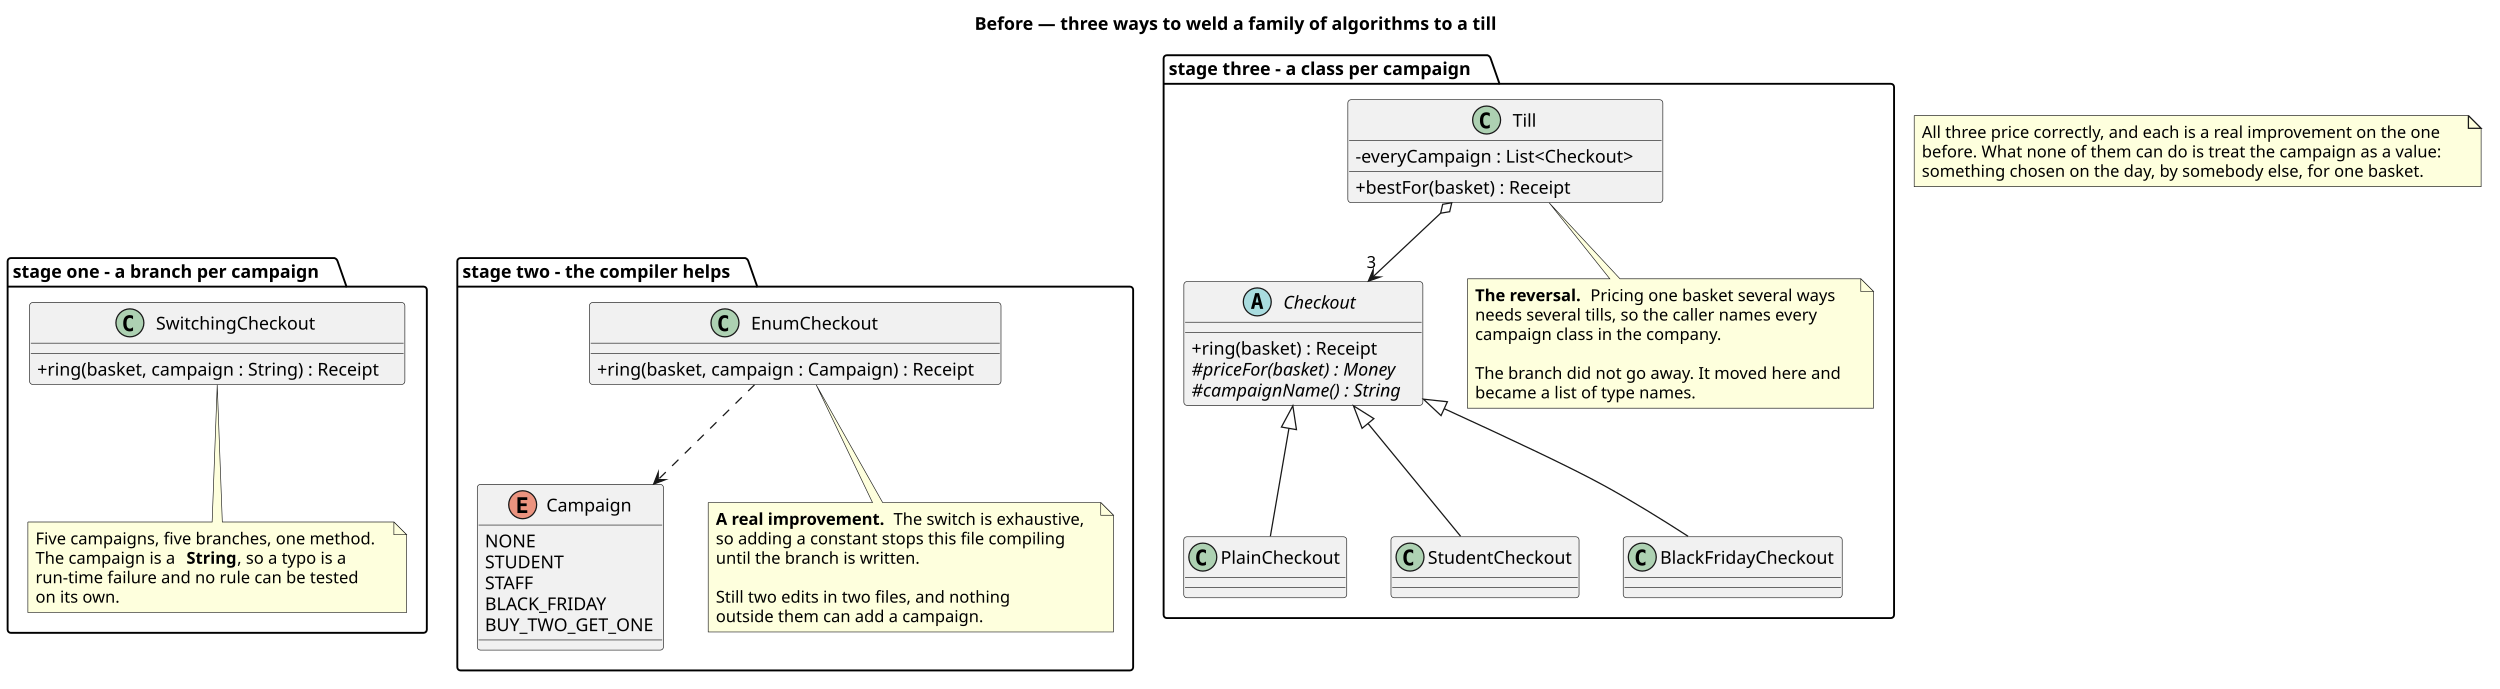
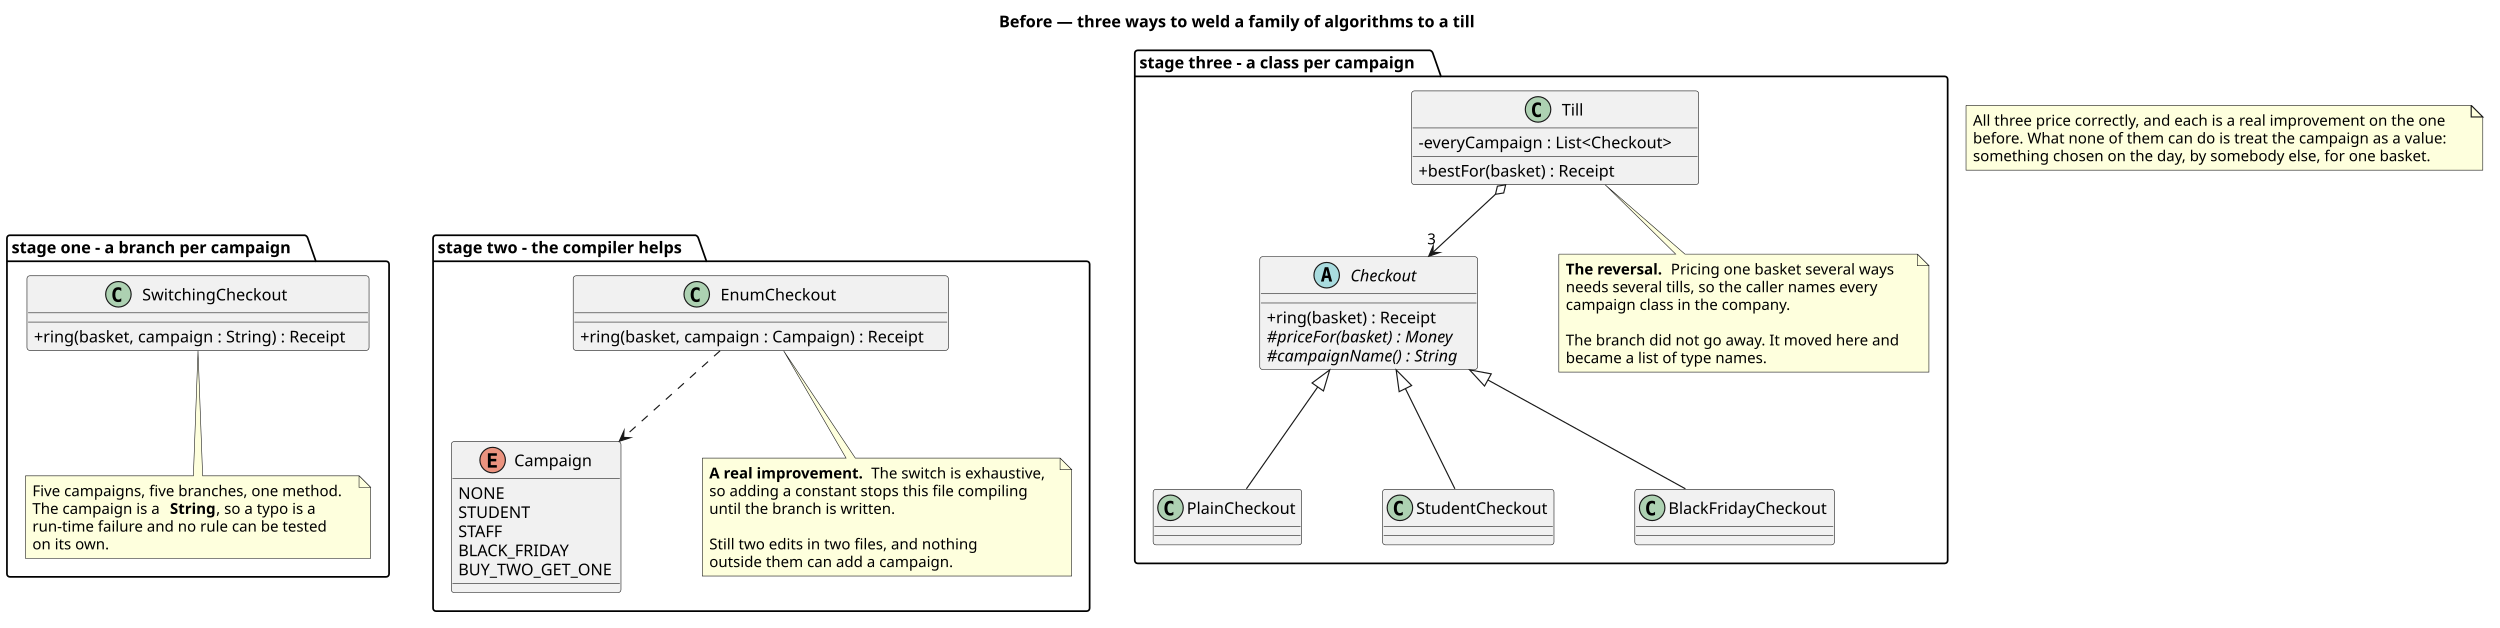
- <svg xmlns="http://www.w3.org/2000/svg" contentStyleType="text/css" data-diagram-type="CLASS" height="542px" preserveAspectRatio="none" style="width:1968px;height:542px;background:#FFFFFF;" version="1.1" viewBox="0 0 1968 542" width="1968px" zoomAndPan="magnify">
+ <svg xmlns="http://www.w3.org/2000/svg" contentStyleType="text/css" data-diagram-type="CLASS" height="542px" preserveAspectRatio="none" style="width:2159px;height:542px;background:#FFFFFF;" version="1.1" viewBox="0 0 2159 542" width="2159px" zoomAndPan="magnify">
  <defs />
  <g>
-     <g class="title" data-source-line="2">
-       <text fill="#000000" font-family="sans-serif" font-size="14" font-weight="700" lengthAdjust="spacing" textLength="426.727" x="767.204" y="23.535">Before — three ways to weld a family of algorithms to a till</text>
+     <g class="title" data-source-line="11">
+       <text fill="#000000" font-family="sans-serif" font-size="14" font-weight="700" lengthAdjust="spacing" textLength="426.727" x="862.704" y="23.535">Before — three ways to weld a family of algorithms to a till</text>
    </g>
-     <g class="cluster" data-qualified-name="stage one - a branch per campaign" data-source-line="4" id="ent0001">
+     <g class="cluster" data-qualified-name="stage one - a branch per campaign" data-source-line="13" id="ent0001">
      <path d="M8.5,203.148 L263.257,203.148 A3.75,3.75 0 0 1 265.757,205.648 L272.757,225.637 L333.5,225.637 A2.5,2.5 0 0 1 336,228.137 L336,495.668 A2.5,2.5 0 0 1 333.5,498.168 L8.5,498.168 A2.5,2.5 0 0 1 6,495.668 L6,205.648 A2.5,2.5 0 0 1 8.5,203.148" fill="none" style="stroke:#000000;stroke-width:1.5;" />
      <line style="stroke:#000000;stroke-width:1.5;" x1="6" x2="272.757" y1="225.637" y2="225.637" />
      <text fill="#000000" font-family="sans-serif" font-size="14" font-weight="700" lengthAdjust="spacing" textLength="253.757" x="10" y="218.683">stage one - a branch per campaign</text>
    </g>
-     <g class="cluster" data-qualified-name="stage two - the compiler helps" data-source-line="16" id="ent0006">
-       <path d="M362.5,203.148 L586.598,203.148 A3.75,3.75 0 0 1 589.098,205.648 L596.098,225.637 L889.5,225.637 A2.5,2.5 0 0 1 892,228.137 L892,525.268 A2.5,2.5 0 0 1 889.5,527.768 L362.5,527.768 A2.5,2.5 0 0 1 360,525.268 L360,205.648 A2.5,2.5 0 0 1 362.5,203.148" fill="none" style="stroke:#000000;stroke-width:1.5;" />
-       <line style="stroke:#000000;stroke-width:1.5;" x1="360" x2="596.098" y1="225.637" y2="225.637" />
-       <text fill="#000000" font-family="sans-serif" font-size="14" font-weight="700" lengthAdjust="spacing" textLength="223.098" x="364" y="218.683">stage two - the compiler helps</text>
+     <g class="cluster" data-qualified-name="stage two - the compiler helps" data-source-line="25" id="ent0006">
+       <path d="M376.5,203.148 L600.598,203.148 A3.75,3.75 0 0 1 603.098,205.648 L610.098,225.637 L938.5,225.637 A2.5,2.5 0 0 1 941,228.137 L941,525.268 A2.5,2.5 0 0 1 938.5,527.768 L376.5,527.768 A2.5,2.5 0 0 1 374,525.268 L374,205.648 A2.5,2.5 0 0 1 376.5,203.148" fill="none" style="stroke:#000000;stroke-width:1.5;" />
+       <line style="stroke:#000000;stroke-width:1.5;" x1="374" x2="610.098" y1="225.637" y2="225.637" />
+       <text fill="#000000" font-family="sans-serif" font-size="14" font-weight="700" lengthAdjust="spacing" textLength="223.098" x="378" y="218.683">stage two - the compiler helps</text>
    </g>
-     <g class="cluster" data-qualified-name="stage three - a class per campaign" data-source-line="38" id="ent0013">
-       <path d="M918.5,43.488 L1170.912,43.488 A3.75,3.75 0 0 1 1173.412,45.988 L1180.412,65.977 L1488.5,65.977 A2.5,2.5 0 0 1 1491,68.477 L1491,484.048 A2.5,2.5 0 0 1 1488.5,486.548 L918.5,486.548 A2.5,2.5 0 0 1 916,484.048 L916,45.988 A2.5,2.5 0 0 1 918.5,43.488" fill="none" style="stroke:#000000;stroke-width:1.5;" />
-       <line style="stroke:#000000;stroke-width:1.5;" x1="916" x2="1180.412" y1="65.977" y2="65.977" />
-       <text fill="#000000" font-family="sans-serif" font-size="14" font-weight="700" lengthAdjust="spacing" textLength="251.412" x="920" y="59.023">stage three - a class per campaign</text>
+     <g class="cluster" data-qualified-name="stage three - a class per campaign" data-source-line="46" id="ent0012">
+       <path d="M982.5,43.488 L1234.912,43.488 A3.75,3.75 0 0 1 1237.412,45.988 L1244.412,65.977 L1679.5,65.977 A2.5,2.5 0 0 1 1682,68.477 L1682,484.048 A2.5,2.5 0 0 1 1679.5,486.548 L982.5,486.548 A2.5,2.5 0 0 1 980,484.048 L980,45.988 A2.5,2.5 0 0 1 982.5,43.488" fill="none" style="stroke:#000000;stroke-width:1.5;" />
+       <line style="stroke:#000000;stroke-width:1.5;" x1="980" x2="1244.412" y1="65.977" y2="65.977" />
+       <text fill="#000000" font-family="sans-serif" font-size="14" font-weight="700" lengthAdjust="spacing" textLength="251.412" x="984" y="59.023">stage three - a class per campaign</text>
    </g>
-     <g class="entity" data-qualified-name="stage one - a branch per campaign.SwitchingCheckout" data-source-line="5" id="ent0002">
+     <g class="entity" data-qualified-name="stage one - a branch per campaign.SwitchingCheckout" data-source-line="14" id="ent0002">
      <rect fill="#F1F1F1" height="64.488" rx="2.5" ry="2.5" style="stroke:#181818;stroke-width:0.5;" width="295.432" x="23.28" y="238.148" />
      <ellipse cx="102.252" cy="254.148" fill="#ADD1B2" rx="11" ry="11" style="stroke:#181818;stroke-width:1;" />
      <path d="M104.725,260.291 Q104.144,260.59 103.505,260.74 Q102.866,260.889 102.16,260.889 Q99.653,260.889 98.334,259.237 Q97.014,257.585 97.014,254.464 Q97.014,251.335 98.334,249.683 Q99.653,248.031 102.16,248.031 Q102.866,248.031 103.513,248.18 Q104.161,248.33 104.725,248.629 L104.725,251.351 Q104.094,250.77 103.501,250.501 Q102.907,250.231 102.277,250.231 Q100.932,250.231 100.247,251.298 Q99.562,252.364 99.562,254.464 Q99.562,256.556 100.247,257.623 Q100.932,258.689 102.277,258.689 Q102.907,258.689 103.501,258.42 Q104.094,258.15 104.725,257.569 Z " fill="#000000" />
      <text fill="#000000" font-family="sans-serif" font-size="14" lengthAdjust="spacing" textLength="128.987" x="122.752" y="259.439">SwitchingCheckout</text>
      <line style="stroke:#181818;stroke-width:0.5;" x1="24.28" x2="317.712" y1="270.148" y2="270.148" />
      <line style="stroke:#181818;stroke-width:0.5;" x1="24.28" x2="317.712" y1="278.148" y2="278.148" />
      <text fill="#000000" font-family="sans-serif" font-size="14" lengthAdjust="spacing" textLength="283.432" x="29.28" y="295.683">+ring(basket, campaign : String) : Receipt</text>
    </g>
-     <g class="entity" data-qualified-name="stage one - a branch per campaign.GMN3" data-source-line="9" id="ent0004">
+     <g class="entity" data-qualified-name="stage one - a branch per campaign.GMN3" data-source-line="18" id="ent0004">
      <path d="M21.94,410.928 L21.94,482.171 A0,0 0 0 0 21.94,482.171 L320.066,482.171 A0,0 0 0 0 320.066,482.171 L320.066,420.928 L310.066,410.928 L175,410.928 L171,302.928 L167,410.928 L21.94,410.928 A0,0 0 0 0 21.94,410.928" fill="#FEFFDD" style="stroke:#181818;stroke-width:0.5;" />
      <path d="M310.066,410.928 L310.066,420.928 L320.066,420.928 L310.066,410.928" fill="#FEFFDD" style="stroke:#181818;stroke-width:0.5;" />
      <text fill="#000000" font-family="sans-serif" font-size="13" lengthAdjust="spacing" textLength="277.126" x="27.94" y="428.497">Five campaigns, five branches, one method.</text>
      <text fill="#000000" font-family="sans-serif" font-size="13" lengthAdjust="spacing" textLength="114.702" x="27.94" y="443.807">The campaign is a</text>
      <text fill="#000000" font-family="sans-serif" font-size="13" font-weight="700" lengthAdjust="spacing" textLength="39.946" x="146.755" y="443.807">String</text>
      <text fill="#000000" font-family="sans-serif" font-size="13" lengthAdjust="spacing" textLength="91.857" x="186.701" y="443.807">, so a typo is a</text>
      <text fill="#000000" font-family="sans-serif" font-size="13" lengthAdjust="spacing" textLength="266.094" x="27.94" y="459.118">run-time failure and no rule can be tested</text>
      <text fill="#000000" font-family="sans-serif" font-size="13" lengthAdjust="spacing" textLength="69.71" x="27.94" y="474.428">on its own.</text>
    </g>
-     <g class="entity" data-qualified-name="stage two - the compiler helps.Campaign" data-source-line="17" id="ent0007">
-       <rect fill="#F1F1F1" height="130.441" rx="2.5" ry="2.5" style="stroke:#181818;stroke-width:0.5;" width="146.545" x="375.73" y="381.328" />
-       <ellipse cx="411.452" cy="397.328" fill="#EB937F" rx="11" ry="11" style="stroke:#181818;stroke-width:1;" />
-       <path d="M415.066,403.828 L407.346,403.828 L407.346,391.435 L415.066,391.435 L415.066,393.593 L409.795,393.593 L409.795,396.266 L414.568,396.266 L414.568,398.425 L409.795,398.425 L409.795,401.67 L415.066,401.67 Z " fill="#000000" />
-       <text fill="#000000" font-family="sans-serif" font-size="14" lengthAdjust="spacing" textLength="68.496" x="430.057" y="402.619">Campaign</text>
-       <line style="stroke:#181818;stroke-width:0.5;" x1="376.73" x2="521.275" y1="413.328" y2="413.328" />
-       <text fill="#000000" font-family="sans-serif" font-size="14" lengthAdjust="spacing" textLength="39.149" x="381.73" y="430.863">NONE</text>
-       <text fill="#000000" font-family="sans-serif" font-size="14" lengthAdjust="spacing" textLength="63.362" x="381.73" y="447.352">STUDENT</text>
-       <text fill="#000000" font-family="sans-serif" font-size="14" lengthAdjust="spacing" textLength="41.063" x="381.73" y="463.84">STAFF</text>
-       <text fill="#000000" font-family="sans-serif" font-size="14" lengthAdjust="spacing" textLength="100.263" x="381.73" y="480.328">BLACK_FRIDAY</text>
-       <text fill="#000000" font-family="sans-serif" font-size="14" lengthAdjust="spacing" textLength="134.545" x="381.73" y="496.817">BUY_TWO_GET_ONE</text>
-       <line style="stroke:#181818;stroke-width:0.5;" x1="376.73" x2="521.275" y1="503.77" y2="503.77" />
+     <g class="entity" data-qualified-name="stage two - the compiler helps.Campaign" data-source-line="26" id="ent0007">
+       <rect fill="#F1F1F1" height="130.441" rx="2.5" ry="2.5" style="stroke:#181818;stroke-width:0.5;" width="146.545" x="389.73" y="381.328" />
+       <ellipse cx="425.452" cy="397.328" fill="#EB937F" rx="11" ry="11" style="stroke:#181818;stroke-width:1;" />
+       <path d="M429.066,403.828 L421.346,403.828 L421.346,391.435 L429.066,391.435 L429.066,393.593 L423.795,393.593 L423.795,396.266 L428.568,396.266 L428.568,398.425 L423.795,398.425 L423.795,401.67 L429.066,401.67 Z " fill="#000000" />
+       <text fill="#000000" font-family="sans-serif" font-size="14" lengthAdjust="spacing" textLength="68.496" x="444.057" y="402.619">Campaign</text>
+       <line style="stroke:#181818;stroke-width:0.5;" x1="390.73" x2="535.275" y1="413.328" y2="413.328" />
+       <text fill="#000000" font-family="sans-serif" font-size="14" lengthAdjust="spacing" textLength="39.149" x="395.73" y="430.863">NONE</text>
+       <text fill="#000000" font-family="sans-serif" font-size="14" lengthAdjust="spacing" textLength="63.362" x="395.73" y="447.352">STUDENT</text>
+       <text fill="#000000" font-family="sans-serif" font-size="14" lengthAdjust="spacing" textLength="41.063" x="395.73" y="463.84">STAFF</text>
+       <text fill="#000000" font-family="sans-serif" font-size="14" lengthAdjust="spacing" textLength="100.263" x="395.73" y="480.328">BLACK_FRIDAY</text>
+       <text fill="#000000" font-family="sans-serif" font-size="14" lengthAdjust="spacing" textLength="134.545" x="395.73" y="496.817">BUY_TWO_GET_ONE</text>
+       <line style="stroke:#181818;stroke-width:0.5;" x1="390.73" x2="535.275" y1="503.77" y2="503.77" />
    </g>
-     <g class="entity" data-qualified-name="stage two - the compiler helps.EnumCheckout" data-source-line="24" id="ent0008">
-       <rect fill="#F1F1F1" height="64.488" rx="2.5" ry="2.5" style="stroke:#181818;stroke-width:0.5;" width="323.958" x="464.02" y="238.148" />
-       <ellipse cx="570.705" cy="254.148" fill="#ADD1B2" rx="11" ry="11" style="stroke:#181818;stroke-width:1;" />
-       <path d="M573.178,260.291 Q572.597,260.59 571.958,260.74 Q571.319,260.889 570.613,260.889 Q568.106,260.889 566.787,259.237 Q565.467,257.585 565.467,254.464 Q565.467,251.335 566.787,249.683 Q568.106,248.031 570.613,248.031 Q571.319,248.031 571.966,248.18 Q572.614,248.33 573.178,248.629 L573.178,251.351 Q572.547,250.77 571.954,250.501 Q571.36,250.231 570.73,250.231 Q569.385,250.231 568.7,251.298 Q568.015,252.364 568.015,254.464 Q568.015,256.556 568.7,257.623 Q569.385,258.689 570.73,258.689 Q571.36,258.689 571.954,258.42 Q572.547,258.15 573.178,257.569 Z " fill="#000000" />
-       <text fill="#000000" font-family="sans-serif" font-size="14" lengthAdjust="spacing" textLength="102.088" x="591.205" y="259.439">EnumCheckout</text>
-       <line style="stroke:#181818;stroke-width:0.5;" x1="465.02" x2="786.978" y1="270.148" y2="270.148" />
-       <line style="stroke:#181818;stroke-width:0.5;" x1="465.02" x2="786.978" y1="278.148" y2="278.148" />
-       <text fill="#000000" font-family="sans-serif" font-size="14" lengthAdjust="spacing" textLength="311.958" x="470.02" y="295.683">+ring(basket, campaign : Campaign) : Receipt</text>
+     <g class="entity" data-qualified-name="stage two - the compiler helps.EnumCheckout" data-source-line="33" id="ent0008">
+       <rect fill="#F1F1F1" height="64.488" rx="2.5" ry="2.5" style="stroke:#181818;stroke-width:0.5;" width="323.958" x="495.02" y="238.148" />
+       <ellipse cx="601.705" cy="254.148" fill="#ADD1B2" rx="11" ry="11" style="stroke:#181818;stroke-width:1;" />
+       <path d="M604.178,260.291 Q603.597,260.59 602.958,260.74 Q602.319,260.889 601.613,260.889 Q599.106,260.889 597.787,259.237 Q596.467,257.585 596.467,254.464 Q596.467,251.335 597.787,249.683 Q599.106,248.031 601.613,248.031 Q602.319,248.031 602.966,248.18 Q603.614,248.33 604.178,248.629 L604.178,251.351 Q603.547,250.77 602.954,250.501 Q602.36,250.231 601.73,250.231 Q600.385,250.231 599.7,251.298 Q599.015,252.364 599.015,254.464 Q599.015,256.556 599.7,257.623 Q600.385,258.689 601.73,258.689 Q602.36,258.689 602.954,258.42 Q603.547,258.15 604.178,257.569 Z " fill="#000000" />
+       <text fill="#000000" font-family="sans-serif" font-size="14" lengthAdjust="spacing" textLength="102.088" x="622.205" y="259.439">EnumCheckout</text>
+       <line style="stroke:#181818;stroke-width:0.5;" x1="496.02" x2="817.978" y1="270.148" y2="270.148" />
+       <line style="stroke:#181818;stroke-width:0.5;" x1="496.02" x2="817.978" y1="278.148" y2="278.148" />
+       <text fill="#000000" font-family="sans-serif" font-size="14" lengthAdjust="spacing" textLength="311.958" x="501.02" y="295.683">+ring(basket, campaign : Campaign) : Receipt</text>
    </g>
-     <g class="entity" data-qualified-name="stage two - the compiler helps.GMN10" data-source-line="29" id="ent0011">
-       <path d="M557.5,395.618 L557.5,497.482 A0,0 0 0 0 557.5,497.482 L876.491,497.482 A0,0 0 0 0 876.491,497.482 L876.491,405.618 L866.491,395.618 L694.83,395.618 L642.48,302.928 L686.83,395.618 L557.5,395.618 A0,0 0 0 0 557.5,395.618" fill="#FEFFDD" style="stroke:#181818;stroke-width:0.5;" />
-       <path d="M866.491,395.618 L866.491,405.618 L876.491,405.618 L866.491,395.618" fill="#FEFFDD" style="stroke:#181818;stroke-width:0.5;" />
-       <text fill="#000000" font-family="sans-serif" font-size="13" font-weight="700" lengthAdjust="spacing" textLength="135.77" x="563.5" y="413.187">A real improvement.</text>
-       <text fill="#000000" font-family="sans-serif" font-size="13" lengthAdjust="spacing" textLength="158.107" x="703.383" y="413.187">The switch is exhaustive,</text>
-       <text fill="#000000" font-family="sans-serif" font-size="13" lengthAdjust="spacing" textLength="287.917" x="563.5" y="428.497">so adding a constant stops this file compiling</text>
-       <text fill="#000000" font-family="sans-serif" font-size="13" lengthAdjust="spacing" textLength="167.242" x="563.5" y="443.808">until the branch is written.</text>
-       <text fill="#000000" font-family="sans-serif" font-size="13" lengthAdjust="spacing" textLength="4.113" x="563.5" y="459.118"> </text>
-       <text fill="#000000" font-family="sans-serif" font-size="13" lengthAdjust="spacing" textLength="242.779" x="563.5" y="474.429">Still two edits in two files, and nothing</text>
-       <text fill="#000000" font-family="sans-serif" font-size="13" lengthAdjust="spacing" textLength="217.61" x="563.5" y="489.739">outside them can add a campaign.</text>
+     <g class="entity" data-qualified-name="stage two - the compiler helps.GMN9" data-source-line="37" id="ent0010">
+       <path d="M606.5,395.618 L606.5,497.482 A0,0 0 0 0 606.5,497.482 L925.491,497.482 A0,0 0 0 0 925.491,497.482 L925.491,405.618 L915.491,395.618 L738.65,395.618 L676.74,302.928 L730.65,395.618 L606.5,395.618 A0,0 0 0 0 606.5,395.618" fill="#FEFFDD" style="stroke:#181818;stroke-width:0.5;" />
+       <path d="M915.491,395.618 L915.491,405.618 L925.491,405.618 L915.491,395.618" fill="#FEFFDD" style="stroke:#181818;stroke-width:0.5;" />
+       <text fill="#000000" font-family="sans-serif" font-size="13" font-weight="700" lengthAdjust="spacing" textLength="135.77" x="612.5" y="413.187">A real improvement.</text>
+       <text fill="#000000" font-family="sans-serif" font-size="13" lengthAdjust="spacing" textLength="158.107" x="752.383" y="413.187">The switch is exhaustive,</text>
+       <text fill="#000000" font-family="sans-serif" font-size="13" lengthAdjust="spacing" textLength="287.917" x="612.5" y="428.497">so adding a constant stops this file compiling</text>
+       <text fill="#000000" font-family="sans-serif" font-size="13" lengthAdjust="spacing" textLength="167.242" x="612.5" y="443.808">until the branch is written.</text>
+       <text fill="#000000" font-family="sans-serif" font-size="13" lengthAdjust="spacing" textLength="4.113" x="612.5" y="459.118"> </text>
+       <text fill="#000000" font-family="sans-serif" font-size="13" lengthAdjust="spacing" textLength="242.779" x="612.5" y="474.429">Still two edits in two files, and nothing</text>
+       <text fill="#000000" font-family="sans-serif" font-size="13" lengthAdjust="spacing" textLength="217.61" x="612.5" y="489.739">outside them can add a campaign.</text>
    </g>
-     <g class="entity" data-qualified-name="stage three - a class per campaign.Checkout" data-source-line="39" id="ent0014">
-       <rect fill="#F1F1F1" height="97.465" rx="2.5" ry="2.5" style="stroke:#181818;stroke-width:0.5;" width="188.142" x="931.93" y="221.658" />
-       <ellipse cx="989.724" cy="237.658" fill="#A9DCDF" rx="11" ry="11" style="stroke:#181818;stroke-width:1;" />
-       <path d="M989.588,233.006 L988.434,238.078 L990.75,238.078 Z M988.094,230.765 L991.09,230.765 L994.435,243.158 L991.987,243.158 L991.223,240.095 L987.944,240.095 L987.197,243.158 L984.748,243.158 Z " fill="#000000" />
-       <text fill="#000000" font-family="sans-serif" font-size="14" font-style="italic" lengthAdjust="spacing" textLength="64.053" x="1010.224" y="242.949">Checkout</text>
-       <line style="stroke:#181818;stroke-width:0.5;" x1="932.93" x2="1119.072" y1="253.658" y2="253.658" />
-       <line style="stroke:#181818;stroke-width:0.5;" x1="932.93" x2="1119.072" y1="261.658" y2="261.658" />
-       <text fill="#000000" font-family="sans-serif" font-size="14" lengthAdjust="spacing" textLength="155.333" x="937.93" y="279.193">+ring(basket) : Receipt</text>
-       <text fill="#000000" font-family="sans-serif" font-size="14" font-style="italic" lengthAdjust="spacing" textLength="175.998" x="937.93" y="295.682">#priceFor(basket) : Money</text>
-       <text fill="#000000" font-family="sans-serif" font-size="14" font-style="italic" lengthAdjust="spacing" textLength="176.142" x="937.93" y="312.17">#campaignName() : String</text>
+     <g class="entity" data-qualified-name="stage three - a class per campaign.Checkout" data-source-line="47" id="ent0013">
+       <rect fill="#F1F1F1" height="97.465" rx="2.5" ry="2.5" style="stroke:#181818;stroke-width:0.5;" width="188.142" x="1087.93" y="221.658" />
+       <ellipse cx="1145.724" cy="237.658" fill="#A9DCDF" rx="11" ry="11" style="stroke:#181818;stroke-width:1;" />
+       <path d="M1145.588,233.006 L1144.434,238.078 L1146.75,238.078 Z M1144.094,230.765 L1147.09,230.765 L1150.435,243.158 L1147.987,243.158 L1147.223,240.095 L1143.944,240.095 L1143.197,243.158 L1140.748,243.158 Z " fill="#000000" />
+       <text fill="#000000" font-family="sans-serif" font-size="14" font-style="italic" lengthAdjust="spacing" textLength="64.053" x="1166.224" y="242.949">Checkout</text>
+       <line style="stroke:#181818;stroke-width:0.5;" x1="1088.93" x2="1275.072" y1="253.658" y2="253.658" />
+       <line style="stroke:#181818;stroke-width:0.5;" x1="1088.93" x2="1275.072" y1="261.658" y2="261.658" />
+       <text fill="#000000" font-family="sans-serif" font-size="14" lengthAdjust="spacing" textLength="155.333" x="1093.93" y="279.193">+ring(basket) : Receipt</text>
+       <text fill="#000000" font-family="sans-serif" font-size="14" font-style="italic" lengthAdjust="spacing" textLength="175.998" x="1093.93" y="295.682">#priceFor(basket) : Money</text>
+       <text fill="#000000" font-family="sans-serif" font-size="14" font-style="italic" lengthAdjust="spacing" textLength="176.142" x="1093.93" y="312.17">#campaignName() : String</text>
    </g>
-     <g class="entity" data-qualified-name="stage three - a class per campaign.PlainCheckout" data-source-line="44" id="ent0015">
-       <rect fill="#F1F1F1" height="48" rx="2.5" ry="2.5" style="stroke:#181818;stroke-width:0.5;" width="128.305" x="931.85" y="422.548" />
-       <ellipse cx="946.85" cy="438.548" fill="#ADD1B2" rx="11" ry="11" style="stroke:#181818;stroke-width:1;" />
-       <path d="M949.323,444.691 Q948.742,444.99 948.103,445.14 Q947.464,445.289 946.758,445.289 Q944.251,445.289 942.932,443.637 Q941.612,441.985 941.612,438.864 Q941.612,435.735 942.932,434.083 Q944.251,432.431 946.758,432.431 Q947.464,432.431 948.111,432.58 Q948.759,432.73 949.323,433.029 L949.323,435.751 Q948.692,435.17 948.099,434.901 Q947.505,434.631 946.874,434.631 Q945.53,434.631 944.845,435.697 Q944.16,436.764 944.16,438.864 Q944.16,440.956 944.845,442.023 Q945.53,443.089 946.874,443.089 Q947.505,443.089 948.099,442.82 Q948.692,442.55 949.323,441.969 Z " fill="#000000" />
-       <text fill="#000000" font-family="sans-serif" font-size="14" lengthAdjust="spacing" textLength="96.305" x="960.85" y="443.839">PlainCheckout</text>
-       <line style="stroke:#181818;stroke-width:0.5;" x1="932.85" x2="1059.155" y1="454.548" y2="454.548" />
-       <line style="stroke:#181818;stroke-width:0.5;" x1="932.85" x2="1059.155" y1="462.548" y2="462.548" />
+     <g class="entity" data-qualified-name="stage three - a class per campaign.PlainCheckout" data-source-line="52" id="ent0014">
+       <rect fill="#F1F1F1" height="48" rx="2.5" ry="2.5" style="stroke:#181818;stroke-width:0.5;" width="128.305" x="995.85" y="422.548" />
+       <ellipse cx="1010.85" cy="438.548" fill="#ADD1B2" rx="11" ry="11" style="stroke:#181818;stroke-width:1;" />
+       <path d="M1013.323,444.691 Q1012.742,444.99 1012.103,445.14 Q1011.464,445.289 1010.758,445.289 Q1008.251,445.289 1006.932,443.637 Q1005.612,441.985 1005.612,438.864 Q1005.612,435.735 1006.932,434.083 Q1008.251,432.431 1010.758,432.431 Q1011.464,432.431 1012.111,432.58 Q1012.759,432.73 1013.323,433.029 L1013.323,435.751 Q1012.692,435.17 1012.099,434.901 Q1011.505,434.631 1010.874,434.631 Q1009.53,434.631 1008.845,435.697 Q1008.16,436.764 1008.16,438.864 Q1008.16,440.956 1008.845,442.023 Q1009.53,443.089 1010.874,443.089 Q1011.505,443.089 1012.099,442.82 Q1012.692,442.55 1013.323,441.969 Z " fill="#000000" />
+       <text fill="#000000" font-family="sans-serif" font-size="14" lengthAdjust="spacing" textLength="96.305" x="1024.85" y="443.839">PlainCheckout</text>
+       <line style="stroke:#181818;stroke-width:0.5;" x1="996.85" x2="1123.155" y1="454.548" y2="454.548" />
+       <line style="stroke:#181818;stroke-width:0.5;" x1="996.85" x2="1123.155" y1="462.548" y2="462.548" />
    </g>
-     <g class="entity" data-qualified-name="stage three - a class per campaign.StudentCheckout" data-source-line="45" id="ent0016">
-       <rect fill="#F1F1F1" height="48" rx="2.5" ry="2.5" style="stroke:#181818;stroke-width:0.5;" width="148.054" x="1094.97" y="422.548" />
-       <ellipse cx="1109.97" cy="438.548" fill="#ADD1B2" rx="11" ry="11" style="stroke:#181818;stroke-width:1;" />
-       <path d="M1112.443,444.691 Q1111.862,444.99 1111.223,445.14 Q1110.584,445.289 1109.878,445.289 Q1107.371,445.289 1106.052,443.637 Q1104.732,441.985 1104.732,438.864 Q1104.732,435.735 1106.052,434.083 Q1107.371,432.431 1109.878,432.431 Q1110.584,432.431 1111.231,432.58 Q1111.879,432.73 1112.443,433.029 L1112.443,435.751 Q1111.812,435.17 1111.219,434.901 Q1110.625,434.631 1109.994,434.631 Q1108.65,434.631 1107.965,435.697 Q1107.28,436.764 1107.28,438.864 Q1107.28,440.956 1107.965,442.023 Q1108.65,443.089 1109.994,443.089 Q1110.625,443.089 1111.219,442.82 Q1111.812,442.55 1112.443,441.969 Z " fill="#000000" />
-       <text fill="#000000" font-family="sans-serif" font-size="14" lengthAdjust="spacing" textLength="116.054" x="1123.97" y="443.839">StudentCheckout</text>
-       <line style="stroke:#181818;stroke-width:0.5;" x1="1095.97" x2="1242.024" y1="454.548" y2="454.548" />
-       <line style="stroke:#181818;stroke-width:0.5;" x1="1095.97" x2="1242.024" y1="462.548" y2="462.548" />
+     <g class="entity" data-qualified-name="stage three - a class per campaign.StudentCheckout" data-source-line="53" id="ent0015">
+       <rect fill="#F1F1F1" height="48" rx="2.5" ry="2.5" style="stroke:#181818;stroke-width:0.5;" width="148.054" x="1193.97" y="422.548" />
+       <ellipse cx="1208.97" cy="438.548" fill="#ADD1B2" rx="11" ry="11" style="stroke:#181818;stroke-width:1;" />
+       <path d="M1211.443,444.691 Q1210.862,444.99 1210.223,445.14 Q1209.584,445.289 1208.878,445.289 Q1206.371,445.289 1205.052,443.637 Q1203.732,441.985 1203.732,438.864 Q1203.732,435.735 1205.052,434.083 Q1206.371,432.431 1208.878,432.431 Q1209.584,432.431 1210.231,432.58 Q1210.879,432.73 1211.443,433.029 L1211.443,435.751 Q1210.812,435.17 1210.219,434.901 Q1209.625,434.631 1208.994,434.631 Q1207.65,434.631 1206.965,435.697 Q1206.28,436.764 1206.28,438.864 Q1206.28,440.956 1206.965,442.023 Q1207.65,443.089 1208.994,443.089 Q1209.625,443.089 1210.219,442.82 Q1210.812,442.55 1211.443,441.969 Z " fill="#000000" />
+       <text fill="#000000" font-family="sans-serif" font-size="14" lengthAdjust="spacing" textLength="116.054" x="1222.97" y="443.839">StudentCheckout</text>
+       <line style="stroke:#181818;stroke-width:0.5;" x1="1194.97" x2="1341.024" y1="454.548" y2="454.548" />
+       <line style="stroke:#181818;stroke-width:0.5;" x1="1194.97" x2="1341.024" y1="462.548" y2="462.548" />
    </g>
-     <g class="entity" data-qualified-name="stage three - a class per campaign.BlackFridayCheckout" data-source-line="46" id="ent0017">
-       <rect fill="#F1F1F1" height="48" rx="2.5" ry="2.5" style="stroke:#181818;stroke-width:0.5;" width="172.376" x="1277.81" y="422.548" />
-       <ellipse cx="1292.81" cy="438.548" fill="#ADD1B2" rx="11" ry="11" style="stroke:#181818;stroke-width:1;" />
-       <path d="M1295.283,444.691 Q1294.702,444.99 1294.063,445.14 Q1293.424,445.289 1292.718,445.289 Q1290.211,445.289 1288.891,443.637 Q1287.572,441.985 1287.572,438.864 Q1287.572,435.735 1288.891,434.083 Q1290.211,432.431 1292.718,432.431 Q1293.424,432.431 1294.071,432.58 Q1294.719,432.73 1295.283,433.029 L1295.283,435.751 Q1294.652,435.17 1294.059,434.901 Q1293.465,434.631 1292.834,434.631 Q1291.49,434.631 1290.805,435.697 Q1290.12,436.764 1290.12,438.864 Q1290.12,440.956 1290.805,442.023 Q1291.49,443.089 1292.834,443.089 Q1293.465,443.089 1294.059,442.82 Q1294.652,442.55 1295.283,441.969 Z " fill="#000000" />
-       <text fill="#000000" font-family="sans-serif" font-size="14" lengthAdjust="spacing" textLength="140.376" x="1306.81" y="443.839">BlackFridayCheckout</text>
-       <line style="stroke:#181818;stroke-width:0.5;" x1="1278.81" x2="1449.186" y1="454.548" y2="454.548" />
-       <line style="stroke:#181818;stroke-width:0.5;" x1="1278.81" x2="1449.186" y1="462.548" y2="462.548" />
+     <g class="entity" data-qualified-name="stage three - a class per campaign.BlackFridayCheckout" data-source-line="54" id="ent0016">
+       <rect fill="#F1F1F1" height="48" rx="2.5" ry="2.5" style="stroke:#181818;stroke-width:0.5;" width="172.376" x="1411.81" y="422.548" />
+       <ellipse cx="1426.81" cy="438.548" fill="#ADD1B2" rx="11" ry="11" style="stroke:#181818;stroke-width:1;" />
+       <path d="M1429.283,444.691 Q1428.702,444.99 1428.063,445.14 Q1427.424,445.289 1426.718,445.289 Q1424.211,445.289 1422.891,443.637 Q1421.572,441.985 1421.572,438.864 Q1421.572,435.735 1422.891,434.083 Q1424.211,432.431 1426.718,432.431 Q1427.424,432.431 1428.071,432.58 Q1428.719,432.73 1429.283,433.029 L1429.283,435.751 Q1428.652,435.17 1428.059,434.901 Q1427.465,434.631 1426.834,434.631 Q1425.49,434.631 1424.805,435.697 Q1424.12,436.764 1424.12,438.864 Q1424.12,440.956 1424.805,442.023 Q1425.49,443.089 1426.834,443.089 Q1427.465,443.089 1428.059,442.82 Q1428.652,442.55 1429.283,441.969 Z " fill="#000000" />
+       <text fill="#000000" font-family="sans-serif" font-size="14" lengthAdjust="spacing" textLength="140.376" x="1440.81" y="443.839">BlackFridayCheckout</text>
+       <line style="stroke:#181818;stroke-width:0.5;" x1="1412.81" x2="1583.186" y1="454.548" y2="454.548" />
+       <line style="stroke:#181818;stroke-width:0.5;" x1="1412.81" x2="1583.186" y1="462.548" y2="462.548" />
    </g>
-     <g class="entity" data-qualified-name="stage three - a class per campaign.Till" data-source-line="51" id="ent0021">
-       <rect fill="#F1F1F1" height="80.977" rx="2.5" ry="2.5" style="stroke:#181818;stroke-width:0.5;" width="247.97" x="1061.02" y="78.488" />
-       <ellipse cx="1170.258" cy="94.488" fill="#ADD1B2" rx="11" ry="11" style="stroke:#181818;stroke-width:1;" />
-       <path d="M1172.731,100.631 Q1172.15,100.93 1171.511,101.08 Q1170.872,101.229 1170.167,101.229 Q1167.66,101.229 1166.34,99.577 Q1165.02,97.925 1165.02,94.804 Q1165.02,91.675 1166.34,90.023 Q1167.66,88.371 1170.167,88.371 Q1170.872,88.371 1171.52,88.52 Q1172.167,88.67 1172.731,88.969 L1172.731,91.691 Q1172.101,91.11 1171.507,90.841 Q1170.914,90.571 1170.283,90.571 Q1168.938,90.571 1168.253,91.638 Q1167.568,92.704 1167.568,94.804 Q1167.568,96.896 1168.253,97.963 Q1168.938,99.029 1170.283,99.029 Q1170.914,99.029 1171.507,98.76 Q1172.101,98.49 1172.731,97.909 Z " fill="#000000" />
-       <text fill="#000000" font-family="sans-serif" font-size="14" lengthAdjust="spacing" textLength="20.993" x="1190.758" y="99.779">Till</text>
-       <line style="stroke:#181818;stroke-width:0.5;" x1="1062.02" x2="1307.99" y1="110.488" y2="110.488" />
-       <text fill="#000000" font-family="sans-serif" font-size="14" lengthAdjust="spacing" textLength="235.97" x="1067.02" y="128.023">-everyCampaign : List&lt;Checkout&gt;</text>
-       <line style="stroke:#181818;stroke-width:0.5;" x1="1062.02" x2="1307.99" y1="134.977" y2="134.977" />
-       <text fill="#000000" font-family="sans-serif" font-size="14" lengthAdjust="spacing" textLength="178.958" x="1067.02" y="152.512">+bestFor(basket) : Receipt</text>
+     <g class="entity" data-qualified-name="stage three - a class per campaign.Spacer1" data-source-line="57" id="ent0019">
+       <rect fill="none" height="42.488" rx="2.5" ry="2.5" style="stroke:none;stroke-width:0.5;" width="12" x="1654" y="425.308" />
+       <line style="stroke:none;stroke-width:0.5;" x1="1655" x2="1665" y1="451.797" y2="451.797" />
+       <line style="stroke:none;stroke-width:0.5;" x1="1655" x2="1665" y1="459.797" y2="459.797" />
    </g>
-     <g class="entity" data-qualified-name="stage three - a class per campaign.GMN23" data-source-line="57" id="ent0024">
-       <path d="M1155.19,219.468 L1155.19,321.332 A0,0 0 0 0 1155.19,321.332 L1474.809,321.332 A0,0 0 0 0 1474.809,321.332 L1474.809,229.468 L1464.809,219.468 L1275.24,219.468 L1219.5,159.628 L1267.24,219.468 L1155.19,219.468 A0,0 0 0 0 1155.19,219.468" fill="#FEFFDD" style="stroke:#181818;stroke-width:0.5;" />
-       <path d="M1464.809,219.468 L1464.809,229.468 L1474.809,229.468 L1464.809,219.468" fill="#FEFFDD" style="stroke:#181818;stroke-width:0.5;" />
-       <text fill="#000000" font-family="sans-serif" font-size="13" font-weight="700" lengthAdjust="spacing" textLength="86.607" x="1161.19" y="237.037">The reversal.</text>
-       <text fill="#000000" font-family="sans-serif" font-size="13" lengthAdjust="spacing" textLength="199.005" x="1251.911" y="237.037">Pricing one basket several ways</text>
-       <text fill="#000000" font-family="sans-serif" font-size="13" lengthAdjust="spacing" textLength="280.408" x="1161.19" y="252.347">needs several tills, so the caller names every</text>
-       <text fill="#000000" font-family="sans-serif" font-size="13" lengthAdjust="spacing" textLength="201.684" x="1161.19" y="267.658">campaign class in the company.</text>
-       <text fill="#000000" font-family="sans-serif" font-size="13" lengthAdjust="spacing" textLength="4.113" x="1161.19" y="282.968"> </text>
-       <text fill="#000000" font-family="sans-serif" font-size="13" lengthAdjust="spacing" textLength="298.619" x="1161.19" y="298.279">The branch did not go away. It moved here and</text>
-       <text fill="#000000" font-family="sans-serif" font-size="13" lengthAdjust="spacing" textLength="180.603" x="1161.19" y="313.589">became a list of type names.</text>
+     <g class="entity" data-qualified-name="stage three - a class per campaign.Till" data-source-line="61" id="ent0022">
+       <rect fill="#F1F1F1" height="80.977" rx="2.5" ry="2.5" style="stroke:#181818;stroke-width:0.5;" width="247.97" x="1219.02" y="78.488" />
+       <ellipse cx="1328.258" cy="94.488" fill="#ADD1B2" rx="11" ry="11" style="stroke:#181818;stroke-width:1;" />
+       <path d="M1330.731,100.631 Q1330.15,100.93 1329.511,101.08 Q1328.872,101.229 1328.167,101.229 Q1325.66,101.229 1324.34,99.577 Q1323.02,97.925 1323.02,94.804 Q1323.02,91.675 1324.34,90.023 Q1325.66,88.371 1328.167,88.371 Q1328.872,88.371 1329.52,88.52 Q1330.167,88.67 1330.731,88.969 L1330.731,91.691 Q1330.101,91.11 1329.507,90.841 Q1328.914,90.571 1328.283,90.571 Q1326.938,90.571 1326.253,91.638 Q1325.568,92.704 1325.568,94.804 Q1325.568,96.896 1326.253,97.963 Q1326.938,99.029 1328.283,99.029 Q1328.914,99.029 1329.507,98.76 Q1330.101,98.49 1330.731,97.909 Z " fill="#000000" />
+       <text fill="#000000" font-family="sans-serif" font-size="14" lengthAdjust="spacing" textLength="20.993" x="1348.758" y="99.779">Till</text>
+       <line style="stroke:#181818;stroke-width:0.5;" x1="1220.02" x2="1465.99" y1="110.488" y2="110.488" />
+       <text fill="#000000" font-family="sans-serif" font-size="14" lengthAdjust="spacing" textLength="235.97" x="1225.02" y="128.023">-everyCampaign : List&lt;Checkout&gt;</text>
+       <line style="stroke:#181818;stroke-width:0.5;" x1="1220.02" x2="1465.99" y1="134.977" y2="134.977" />
+       <text fill="#000000" font-family="sans-serif" font-size="14" lengthAdjust="spacing" textLength="178.958" x="1225.02" y="152.512">+bestFor(basket) : Receipt</text>
    </g>
-     <g class="entity" data-qualified-name="N1" data-source-line="71" id="ent0028">
-       <path d="M1506.86,91.008 L1506.86,146.94 L1953.134,146.94 L1953.134,101.008 L1943.134,91.008 L1506.86,91.008" fill="#FEFFDD" style="stroke:#181818;stroke-width:0.5;" />
-       <path d="M1943.134,91.008 L1943.134,101.008 L1953.134,101.008 L1943.134,91.008" fill="#FEFFDD" style="stroke:#181818;stroke-width:1;" />
-       <text fill="#000000" font-family="sans-serif" font-size="13" lengthAdjust="spacing" textLength="425.274" x="1512.86" y="108.577">All three price correctly, and each is a real improvement on the one</text>
-       <text fill="#000000" font-family="sans-serif" font-size="13" lengthAdjust="spacing" textLength="423.446" x="1512.86" y="123.887">before. What none of them can do is treat the campaign as a value:</text>
-       <text fill="#000000" font-family="sans-serif" font-size="13" lengthAdjust="spacing" textLength="411.404" x="1512.86" y="139.198">something chosen on the day, by somebody else, for one basket.</text>
+     <g class="entity" data-qualified-name="stage three - a class per campaign.GMN23" data-source-line="66" id="ent0024">
+       <path d="M1346.19,219.468 L1346.19,321.332 A0,0 0 0 0 1346.19,321.332 L1665.809,321.332 A0,0 0 0 0 1665.809,321.332 L1665.809,229.468 L1655.809,219.468 L1455.14,219.468 L1386.25,159.628 L1447.14,219.468 L1346.19,219.468 A0,0 0 0 0 1346.19,219.468" fill="#FEFFDD" style="stroke:#181818;stroke-width:0.5;" />
+       <path d="M1655.809,219.468 L1655.809,229.468 L1665.809,229.468 L1655.809,219.468" fill="#FEFFDD" style="stroke:#181818;stroke-width:0.5;" />
+       <text fill="#000000" font-family="sans-serif" font-size="13" font-weight="700" lengthAdjust="spacing" textLength="86.607" x="1352.19" y="237.037">The reversal.</text>
+       <text fill="#000000" font-family="sans-serif" font-size="13" lengthAdjust="spacing" textLength="199.005" x="1442.911" y="237.037">Pricing one basket several ways</text>
+       <text fill="#000000" font-family="sans-serif" font-size="13" lengthAdjust="spacing" textLength="280.408" x="1352.19" y="252.347">needs several tills, so the caller names every</text>
+       <text fill="#000000" font-family="sans-serif" font-size="13" lengthAdjust="spacing" textLength="201.684" x="1352.19" y="267.658">campaign class in the company.</text>
+       <text fill="#000000" font-family="sans-serif" font-size="13" lengthAdjust="spacing" textLength="4.113" x="1352.19" y="282.968"> </text>
+       <text fill="#000000" font-family="sans-serif" font-size="13" lengthAdjust="spacing" textLength="298.619" x="1352.19" y="298.279">The branch did not go away. It moved here and</text>
+       <text fill="#000000" font-family="sans-serif" font-size="13" lengthAdjust="spacing" textLength="180.603" x="1352.19" y="313.589">became a list of type names.</text>
    </g>
-     <g class="link" data-entity-1="ent0008" data-entity-2="ent0007" data-link-type="dependency" data-source-line="27" id="lnk9">
-       <path codeLine="27" d="M593.95,302.928 C571.83,324.688 545.204,350.892 518.104,377.552" fill="none" id="EnumCheckout-to-Campaign" style="stroke:#181818;stroke-width:1;stroke-dasharray:7,7;" />
-       <polygon fill="#181818" points="514.54,381.058,523.761,377.598,518.104,377.552,518.151,371.895,514.54,381.058" style="stroke:#181818;stroke-width:1;stroke-linejoin:miter;stroke-miterlimit:10;" />
+     <g class="entity" data-qualified-name="N1" data-source-line="80" id="ent0028">
+       <path d="M1697.86,91.008 L1697.86,146.94 L2144.134,146.94 L2144.134,101.008 L2134.134,91.008 L1697.86,91.008" fill="#FEFFDD" style="stroke:#181818;stroke-width:0.5;" />
+       <path d="M2134.134,91.008 L2134.134,101.008 L2144.134,101.008 L2134.134,91.008" fill="#FEFFDD" style="stroke:#181818;stroke-width:1;" />
+       <text fill="#000000" font-family="sans-serif" font-size="13" lengthAdjust="spacing" textLength="425.274" x="1703.86" y="108.577">All three price correctly, and each is a real improvement on the one</text>
+       <text fill="#000000" font-family="sans-serif" font-size="13" lengthAdjust="spacing" textLength="423.446" x="1703.86" y="123.887">before. What none of them can do is treat the campaign as a value:</text>
+       <text fill="#000000" font-family="sans-serif" font-size="13" lengthAdjust="spacing" textLength="411.404" x="1703.86" y="139.198">something chosen on the day, by somebody else, for one basket.</text>
    </g>
-     <g class="link" data-entity-1="ent0014" data-entity-2="ent0015" data-link-type="extension" data-source-line="47" id="lnk18">
-       <path codeLine="47" d="M1014.663,337.187 C1008.903,370.607 1004.54,395.968 1000.03,422.138" fill="none" id="Checkout-backto-PlainCheckout" style="stroke:#181818;stroke-width:1;" />
-       <polygon fill="none" points="1017.72,319.448,1008.75,336.168,1020.576,338.206,1017.72,319.448" style="stroke:#181818;stroke-width:1;stroke-linejoin:miter;stroke-miterlimit:10;" />
+     <g class="link" data-entity-1="ent0013" data-entity-2="ent0014" data-link-type="extension" data-source-line="55" id="lnk17">
+       <path codeLine="55" d="M1138.01,334.189 C1114.59,367.609 1094.73,395.968 1076.4,422.138" fill="none" id="Checkout-backto-PlainCheckout" style="stroke:#181818;stroke-width:1;" />
+       <polygon fill="none" points="1148.34,319.448,1133.096,330.746,1142.924,337.632,1148.34,319.448" style="stroke:#181818;stroke-width:1;stroke-linejoin:miter;stroke-miterlimit:10;" />
    </g>
-     <g class="link" data-entity-1="ent0014" data-entity-2="ent0016" data-link-type="extension" data-source-line="48" id="lnk19">
-       <path codeLine="48" d="M1076.875,333.358 C1104.325,366.778 1128.29,395.968 1149.78,422.138" fill="none" id="Checkout-backto-StudentCheckout" style="stroke:#181818;stroke-width:1;" />
-       <polygon fill="none" points="1065.45,319.448,1072.238,337.166,1081.511,329.55,1065.45,319.448" style="stroke:#181818;stroke-width:1;stroke-linejoin:miter;stroke-miterlimit:10;" />
+     <g class="link" data-entity-1="ent0013" data-entity-2="ent0015" data-link-type="extension" data-source-line="56" id="lnk18">
+       <path codeLine="56" d="M1213.699,335.588 C1230.199,369.008 1243.52,395.968 1256.44,422.138" fill="none" id="Checkout-backto-StudentCheckout" style="stroke:#181818;stroke-width:1;" />
+       <polygon fill="none" points="1205.73,319.448,1208.319,338.245,1219.079,332.932,1205.73,319.448" style="stroke:#181818;stroke-width:1;stroke-linejoin:miter;stroke-miterlimit:10;" />
    </g>
-     <g class="link" data-entity-1="ent0014" data-entity-2="ent0017" data-link-type="extension" data-source-line="49" id="lnk20">
-       <path codeLine="49" d="M1136.884,321.715 C1190.274,346.175 1235.02,367.218 1261,381.328 C1284.15,393.898 1309.25,409.508 1328.87,422.188" fill="none" id="Checkout-backto-BlackFridayCheckout" style="stroke:#181818;stroke-width:1;" />
-       <polygon fill="none" points="1120.52,314.218,1134.385,327.17,1139.383,316.261,1120.52,314.218" style="stroke:#181818;stroke-width:1;stroke-linejoin:miter;stroke-miterlimit:10;" />
+     <g class="link" data-entity-1="ent0013" data-entity-2="ent0016" data-link-type="extension" data-source-line="59" id="lnk21">
+       <path codeLine="59" d="M1284.946,328.134 C1345.606,361.554 1408.04,395.968 1455.53,422.138" fill="none" id="Checkout-backto-BlackFridayCheckout" style="stroke:#181818;stroke-width:1;" />
+       <polygon fill="none" points="1269.18,319.448,1282.05,333.389,1287.841,322.879,1269.18,319.448" style="stroke:#181818;stroke-width:1;stroke-linejoin:miter;stroke-miterlimit:10;" />
    </g>
-     <g class="link" data-entity-1="ent0021" data-entity-2="ent0014" data-link-type="aggregation" data-source-line="55" id="lnk22">
-       <path codeLine="55" d="M1134.064,167.845 C1113.914,186.775 1102.024,197.954 1080.824,217.875" fill="none" id="Till-Checkout" style="stroke:#181818;stroke-width:1;" />
-       <polygon fill="none" points="1142.81,159.628,1135.698,160.821,1134.064,167.845,1141.176,166.652,1142.81,159.628" style="stroke:#181818;stroke-width:1;stroke-linejoin:miter;stroke-miterlimit:10;" />
-       <polygon fill="#181818" points="1077.18,221.298,1086.478,218.05,1080.824,217.875,1081,212.22,1077.18,221.298" style="stroke:#181818;stroke-width:1;stroke-linejoin:miter;stroke-miterlimit:10;" />
-       <text fill="#000000" font-family="sans-serif" font-size="13" lengthAdjust="spacing" textLength="8.22" x="1075.83" y="210.93">3</text>
+     <g class="link" data-entity-1="ent0008" data-entity-2="ent0007" data-link-type="dependency" data-source-line="85" id="lnk29">
+       <path codeLine="85" d="M621.87,302.928 C597.63,324.688 568.261,351.058 538.561,377.718" fill="none" id="EnumCheckout-to-Campaign" style="stroke:#181818;stroke-width:1;stroke-dasharray:7,7;" />
+       <polygon fill="#181818" points="534.84,381.058,544.21,378.023,538.561,377.718,538.865,372.07,534.84,381.058" style="stroke:#181818;stroke-width:1;stroke-linejoin:miter;stroke-miterlimit:10;" />
+     </g>
+     <g class="link" data-entity-1="ent0022" data-entity-2="ent0013" data-link-type="aggregation" data-source-line="86" id="lnk30">
+       <path codeLine="86" d="M1291.484,167.791 C1271.084,186.721 1258.955,197.977 1237.495,217.897" fill="none" id="Till-Checkout" style="stroke:#181818;stroke-width:1;" />
+       <polygon fill="none" points="1300.28,159.628,1293.161,160.777,1291.484,167.791,1298.603,166.642,1300.28,159.628" style="stroke:#181818;stroke-width:1;stroke-linejoin:miter;stroke-miterlimit:10;" />
+       <polygon fill="#181818" points="1233.83,221.298,1243.148,218.107,1237.495,217.897,1237.705,212.244,1233.83,221.298" style="stroke:#181818;stroke-width:1;stroke-linejoin:miter;stroke-miterlimit:10;" />
+       <text fill="#000000" font-family="sans-serif" font-size="13" lengthAdjust="spacing" textLength="8.22" x="1232.572" y="210.93">3</text>
    </g>
  </g>
</svg>
